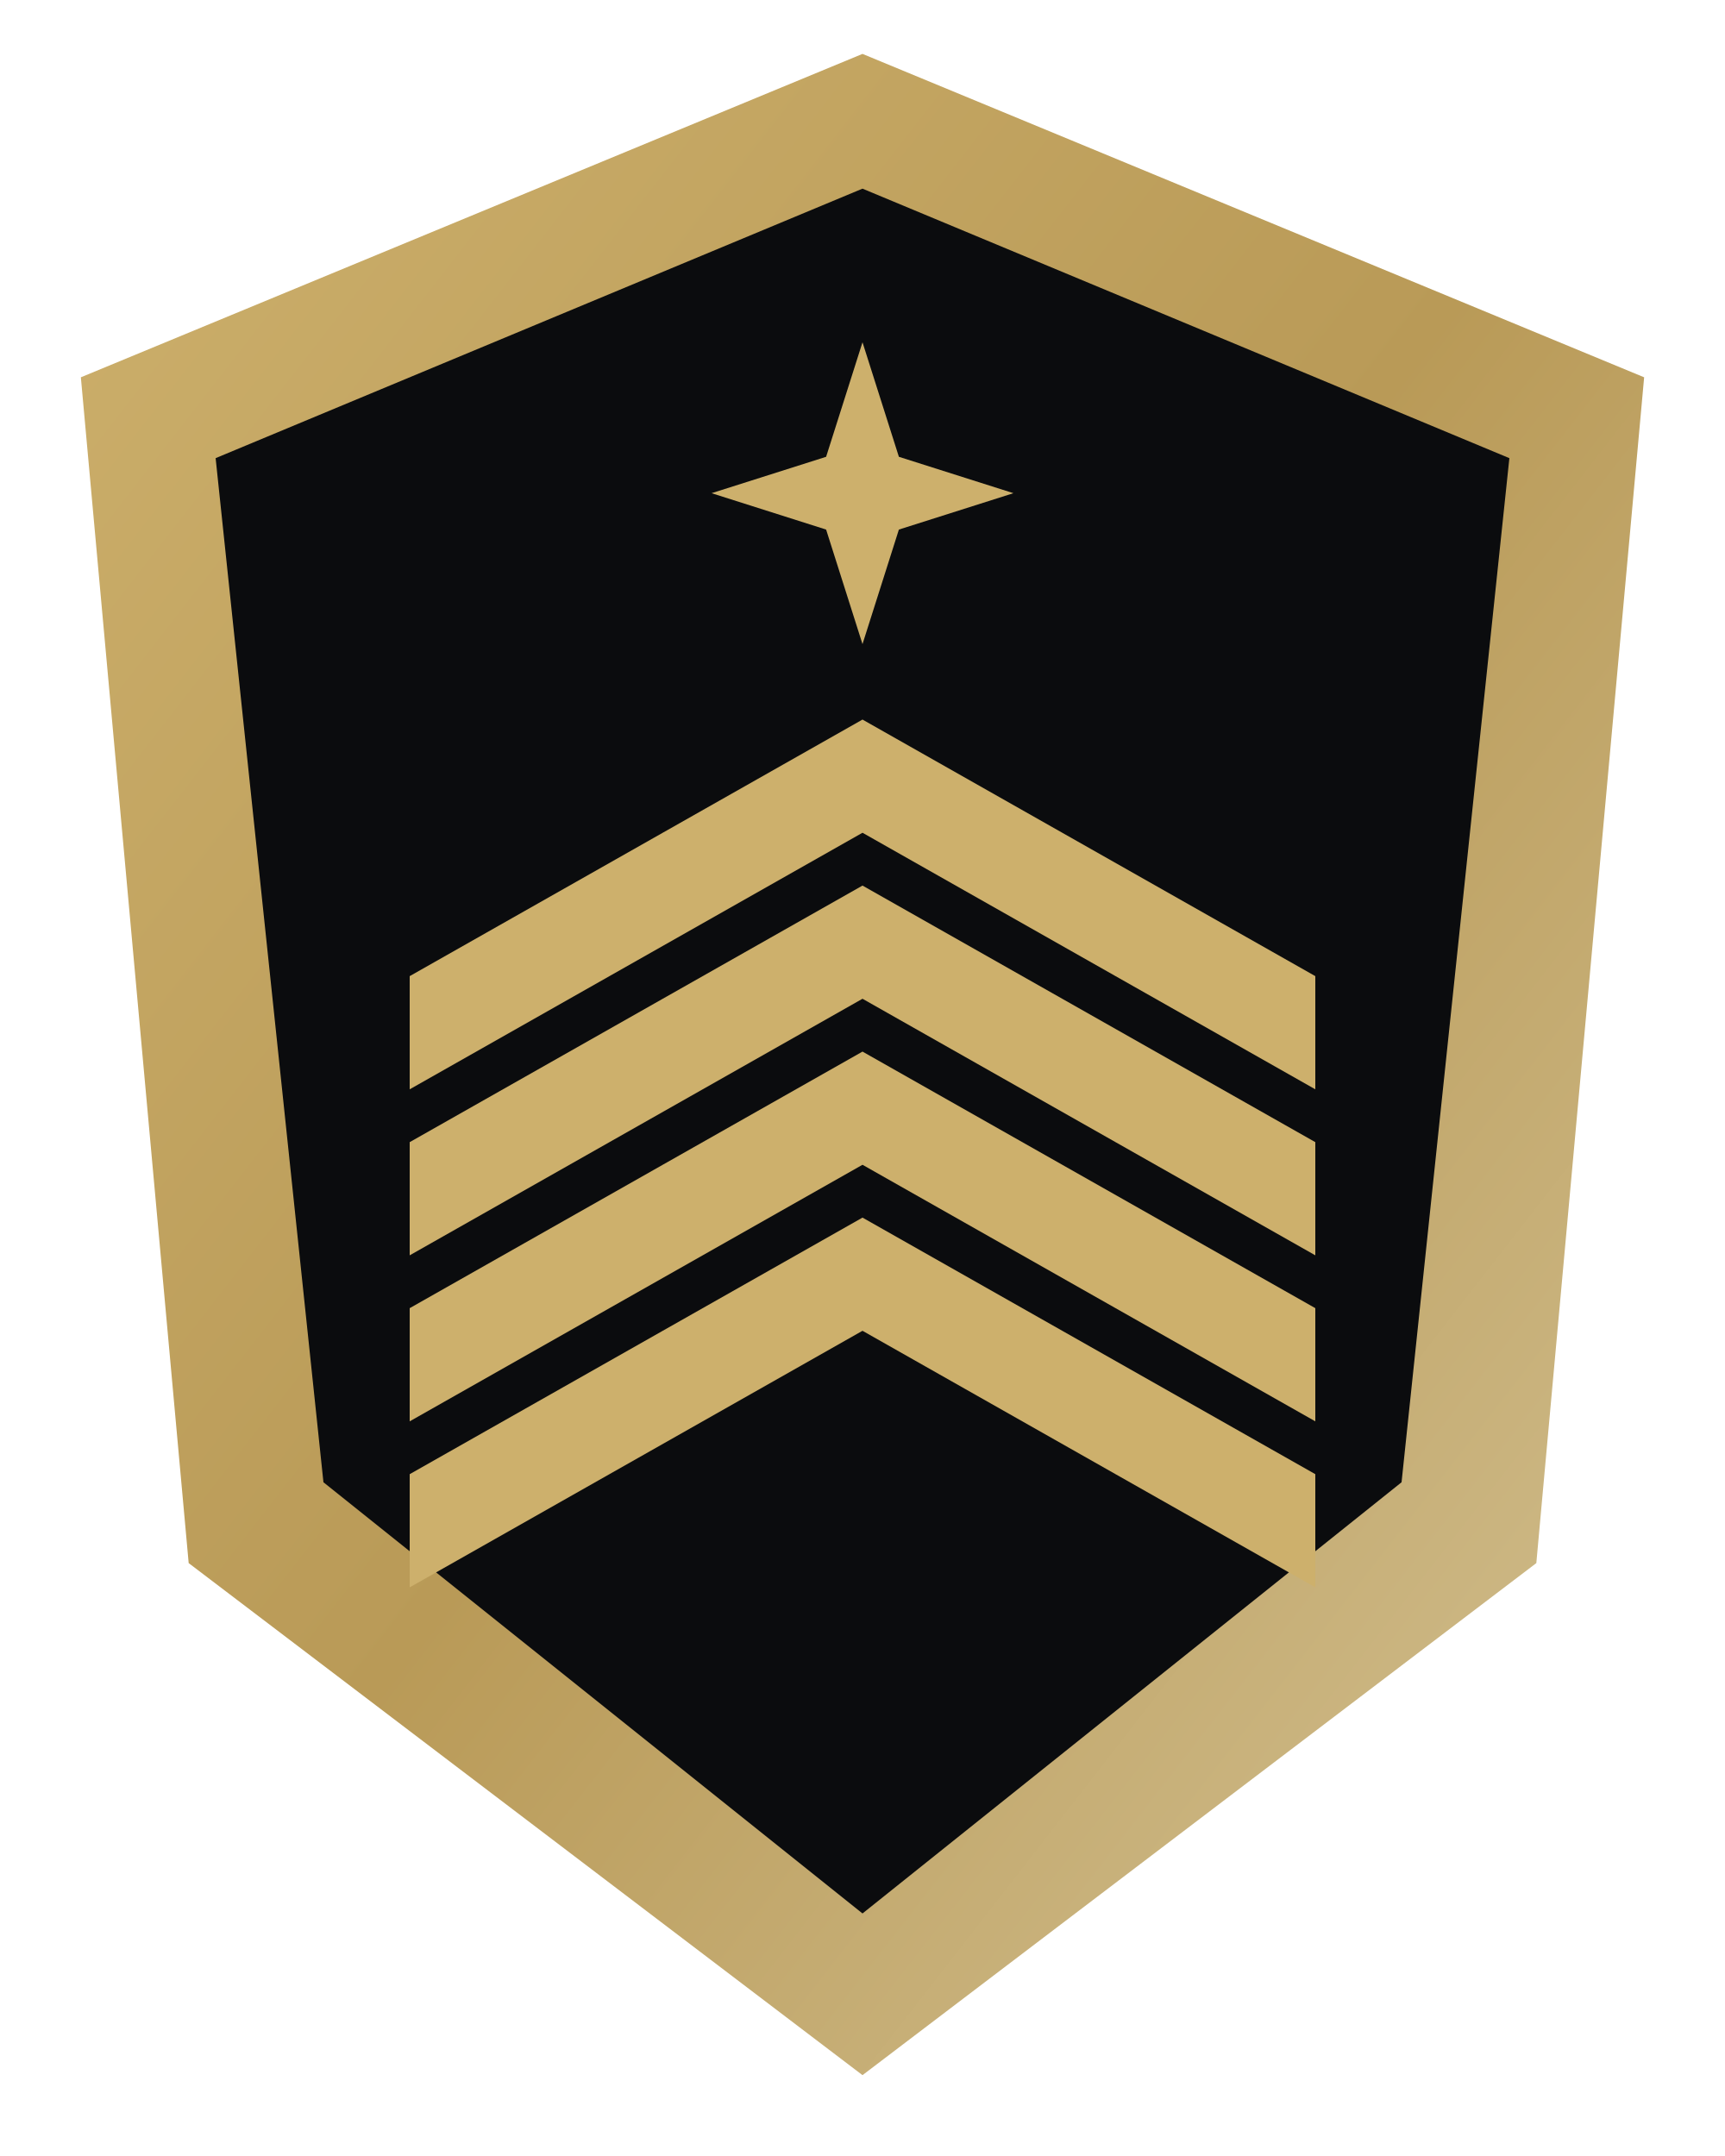
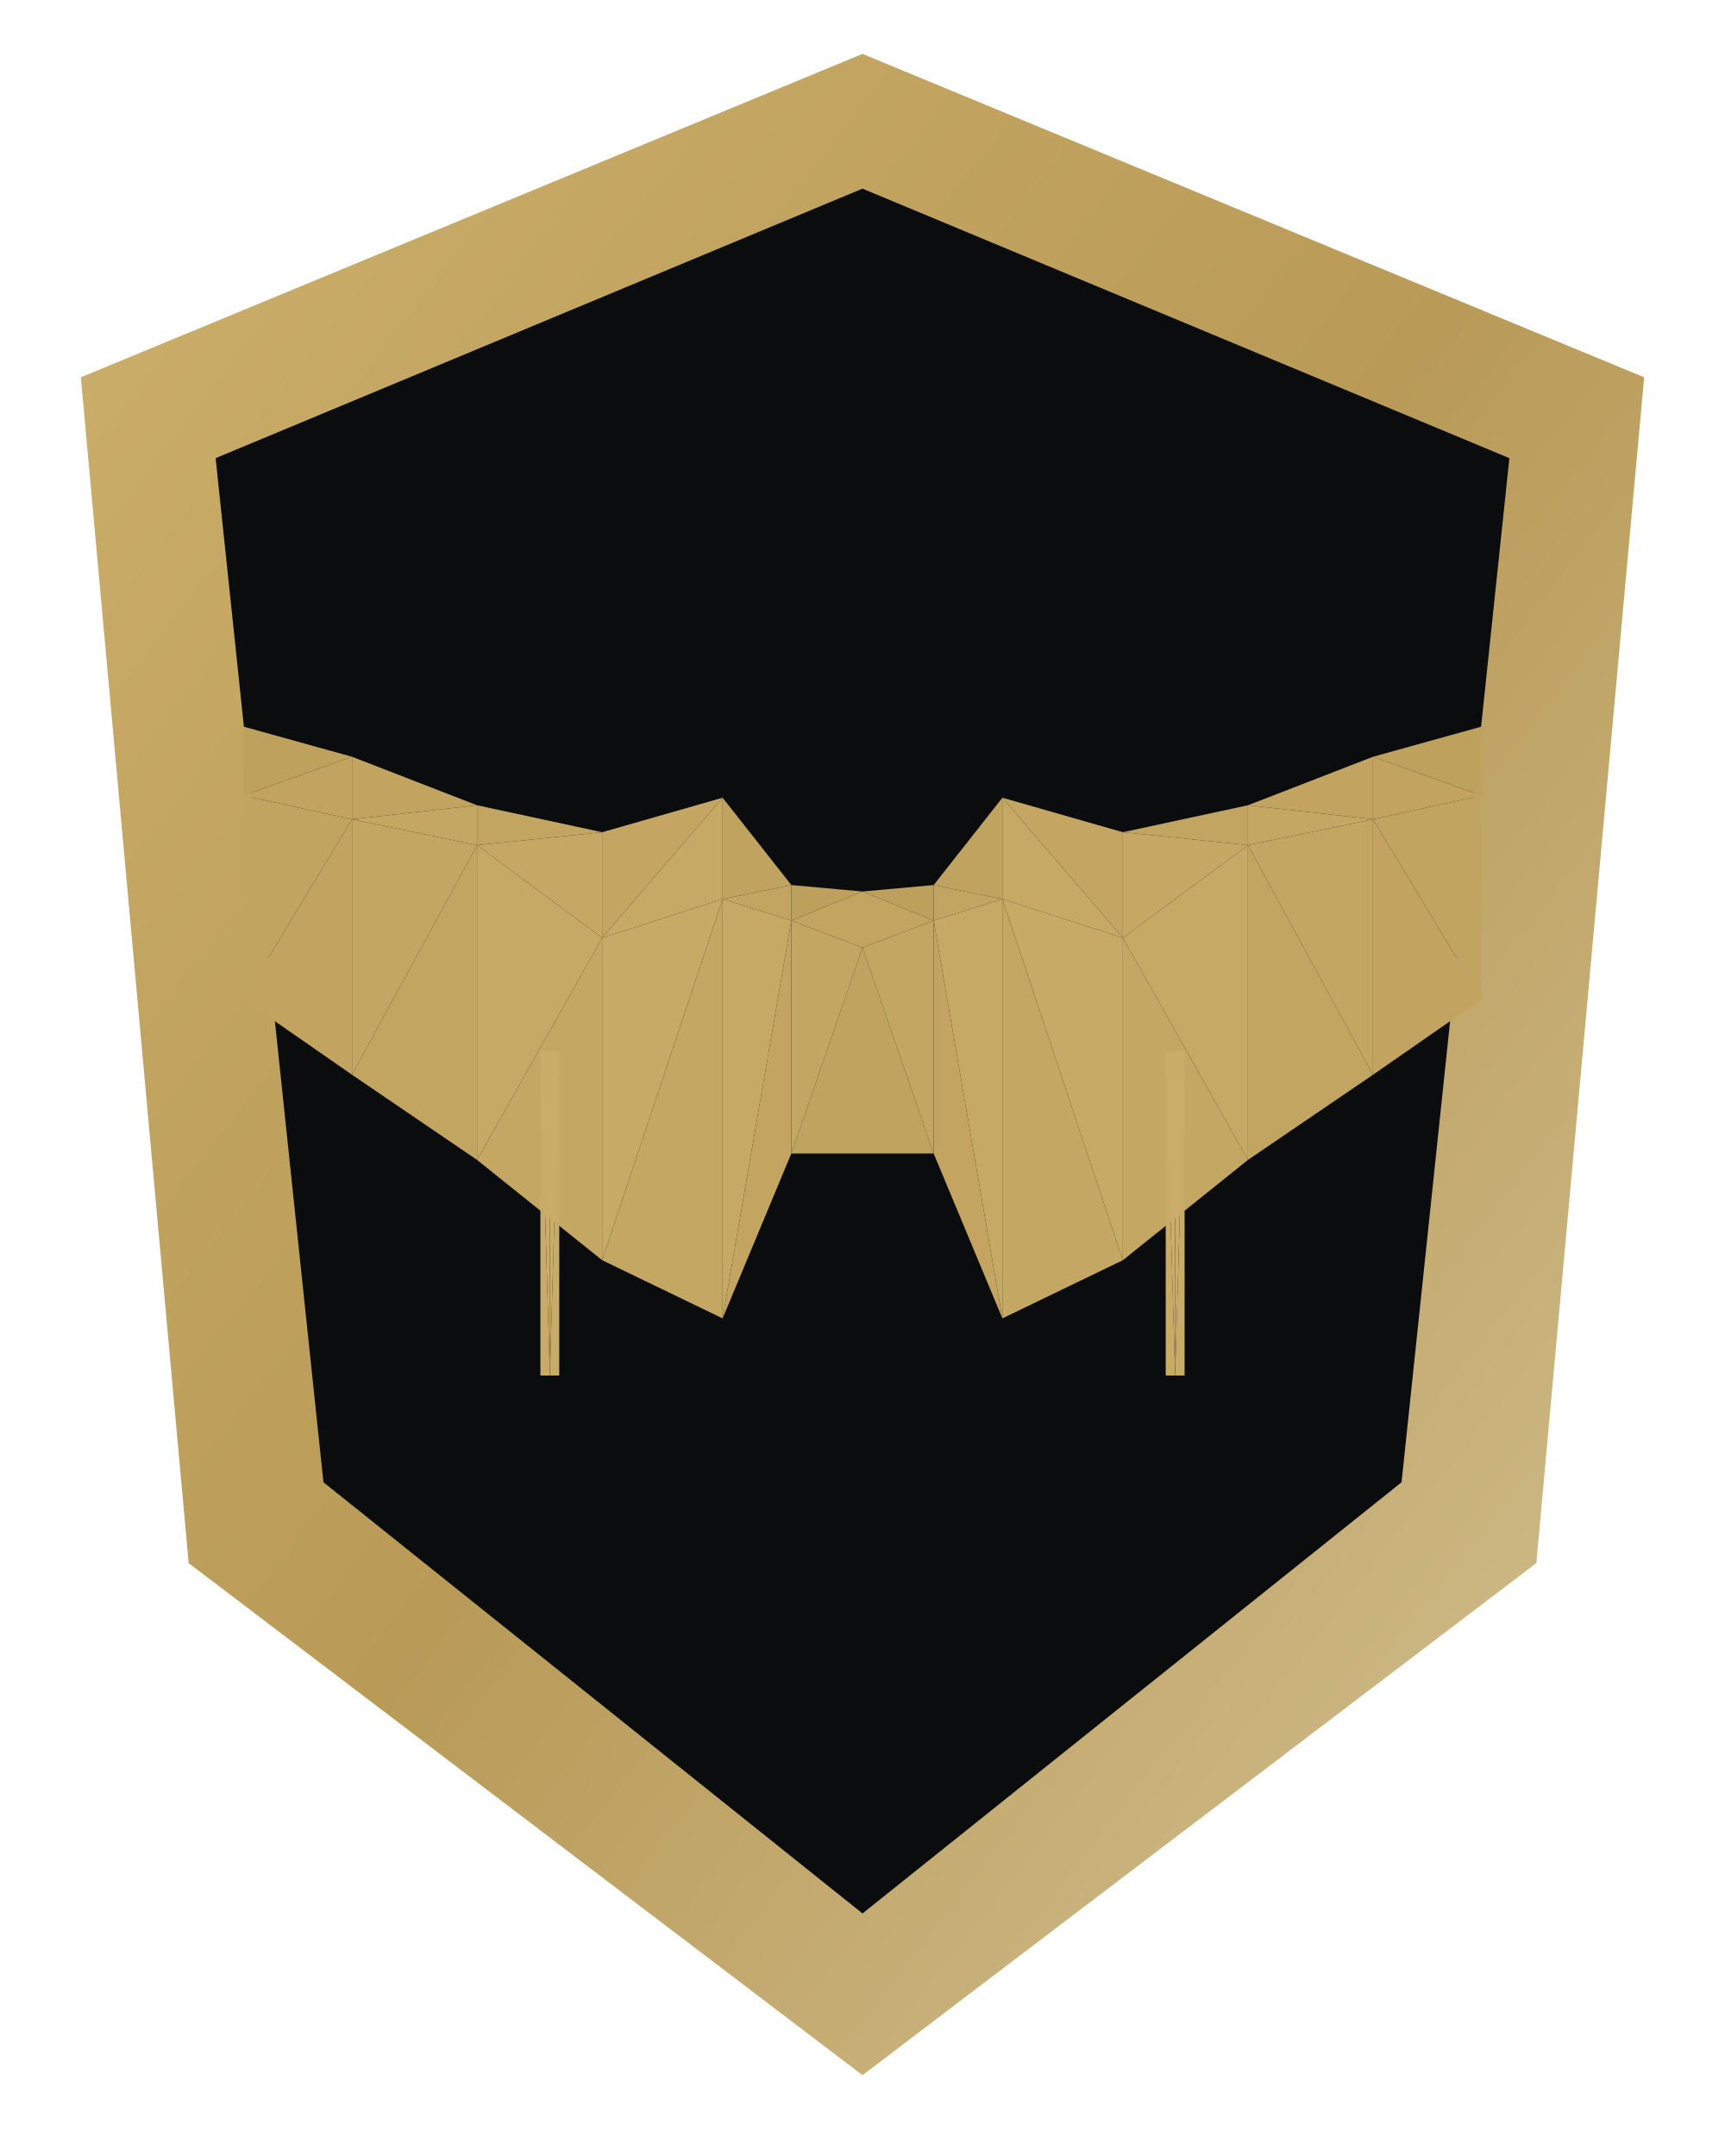
<svg xmlns="http://www.w3.org/2000/svg" viewBox="0 0 64 80">
  <defs>
    <linearGradient id="rim" x2="1" y2="1">
      <stop stop-color="#cdb06c" />
      <stop offset=".5" stop-color="#b99a57" />
      <stop offset="1" stop-color="#d4c396" />
    </linearGradient>
  </defs>
  <path fill="url(#rim)" d="M32 2 61 14 57 58 32 77 7 58 3 14Z" />
  <path fill="#0b0c0e" d="M32 7 56 17 52 55 32 71 12 55 8 17Z" />
  <g fill="#cdb06c">
-     <polygon points="32.00,12.70 30.65,16.95 26.40,18.30 30.65,19.65 32.00,23.90 33.35,19.65 37.60,18.30 33.35,16.95" />
-     <polygon points="15.20,36.22 32.00,26.70 48.80,36.22 48.80,40.42 32.00,30.90 15.20,40.42" />
-     <polygon points="15.20,42.38 32.00,32.86 48.80,42.38 48.80,46.58 32.00,37.06 15.20,46.58" />
-     <polygon points="15.20,48.54 32.00,39.02 48.80,48.54 48.80,52.74 32.00,43.22 15.20,52.74" />
-     <polygon points="15.20,54.70 32.00,45.18 48.80,54.70 48.80,58.90 32.00,49.38 15.20,58.90" />
+     <polygon points="32.00,33.08 34.64,32.84 34.64,34.16" fill="#bea05d" />
+     <polygon points="32.00,33.08 34.64,34.16 32.00,35.16" fill="#c3a561" />
+     <polygon points="32.00,35.16 34.64,34.16 34.64,42.80" fill="#c4a663" />
+     <polygon points="32.00,35.16 34.64,42.80 32.00,42.80" fill="#c1a360" />
+     <polygon points="34.64,32.84 37.19,29.60 37.19,33.36" fill="#c1a360" />
+     <polygon points="34.64,32.84 37.19,33.36 34.64,34.16" fill="#c3a562" />
+     <polygon points="34.64,34.16 37.19,33.36 37.19,48.92" fill="#c6a965" />
+     <polygon points="34.64,34.16 37.19,48.92 34.64,42.80" fill="#c3a561" />
+     <polygon points="37.19,29.60 41.66,30.88 41.66,34.80" fill="#c4a662" />
+     <polygon points="37.19,29.60 41.66,34.80 37.19,33.36" fill="#c6a965" />
+     <polygon points="37.19,33.36 41.66,34.80 41.66,46.76" fill="#c7aa66" />
+     <polygon points="37.19,33.36 41.66,46.76 37.19,48.92" fill="#c5a764" />
+     <polygon points="41.66,30.88 46.30,29.88 46.30,31.36" fill="#c3a562" />
+     <polygon points="41.66,30.88 46.30,31.36 41.66,34.80" fill="#c6a864" />
+     <polygon points="41.66,34.80 46.30,31.36 46.30,43.04" fill="#c6a965" />
+     <polygon points="41.66,34.80 46.30,43.04 41.66,46.76" fill="#c5a764" />
+     <polygon points="46.30,29.88 50.94,28.08 50.94,30.40" fill="#c2a360" />
+     <polygon points="46.30,29.88 50.94,30.40 46.30,31.36" fill="#c4a763" />
+     <polygon points="46.30,31.36 50.94,30.40 50.94,39.88" fill="#c4a663" />
+     <polygon points="46.30,31.36 50.94,39.88 46.30,43.04" fill="#c3a562" />
+     <polygon points="50.94,28.08 54.97,26.96 54.97,29.52" fill="#bfa15e" />
+     <polygon points="50.94,28.08 54.97,29.52 50.94,30.40" fill="#c2a460" />
+     <polygon points="50.94,30.40 54.97,29.52 54.97,37.08" fill="#c2a461" />
+     <polygon points="50.94,30.40 54.97,37.08 50.94,39.88" fill="#c2a460" />
+     <polygon points="43.25,39.00 43.25,51.04 43.60,51.04" fill="#c8ab67" />
+     <polygon points="43.25,39.00 43.60,51.04 43.60,39.00" fill="#cbad6a" />
+     <polygon points="43.95,39.00 43.95,51.04 43.60,51.04" fill="#c8ab67" />
+     <polygon points="43.95,39.00 43.60,51.04 43.60,39.00" fill="#cbad6a" />
+     <polygon points="32.00,33.08 29.36,32.84 29.36,34.16" fill="#bea05d" />
+     <polygon points="32.00,33.08 29.36,34.16 32.00,35.16" fill="#c3a561" />
+     <polygon points="32.00,35.16 29.36,34.16 29.36,42.80" fill="#c4a663" />
+     <polygon points="32.00,35.16 29.36,42.80 32.00,42.80" fill="#c1a360" />
+     <polygon points="29.36,32.84 26.81,29.60 26.81,33.36" fill="#c1a360" />
+     <polygon points="29.36,32.84 26.81,33.36 29.36,34.16" fill="#c3a562" />
+     <polygon points="29.36,34.16 26.81,33.36 26.81,48.92" fill="#c6a965" />
+     <polygon points="29.36,34.16 26.81,48.92 29.36,42.80" fill="#c3a561" />
+     <polygon points="26.81,29.60 22.34,30.88 22.34,34.80" fill="#c4a662" />
+     <polygon points="26.81,29.60 22.34,34.80 26.81,33.36" fill="#c6a965" />
+     <polygon points="26.81,33.36 22.34,34.80 22.34,46.76" fill="#c7aa66" />
+     <polygon points="26.81,33.36 22.34,46.76 26.81,48.92" fill="#c5a764" />
+     <polygon points="22.34,30.88 17.70,29.88 17.70,31.36" fill="#c3a562" />
+     <polygon points="22.34,30.88 17.70,31.36 22.34,34.80" fill="#c6a864" />
+     <polygon points="22.34,34.80 17.70,31.36 17.70,43.04" fill="#c6a965" />
+     <polygon points="22.34,34.80 17.70,43.04 22.34,46.76" fill="#c5a764" />
+     <polygon points="17.70,29.88 13.06,28.08 13.06,30.40" fill="#c2a360" />
+     <polygon points="17.70,29.88 13.06,30.40 17.70,31.36" fill="#c4a763" />
+     <polygon points="17.70,31.36 13.06,30.40 13.06,39.88" fill="#c4a663" />
+     <polygon points="17.70,31.36 13.06,39.88 17.70,43.04" fill="#c3a562" />
+     <polygon points="13.06,28.08 9.03,26.96 9.03,29.52" fill="#bfa15e" />
+     <polygon points="13.06,28.08 9.03,29.52 13.06,30.40" fill="#c2a460" />
+     <polygon points="13.06,30.40 9.03,29.52 9.03,37.08" fill="#c2a461" />
+     <polygon points="13.06,30.40 9.03,37.08 13.06,39.88" fill="#c2a460" />
+     <polygon points="20.75,39.00 20.75,51.04 20.40,51.04" fill="#c8ab67" />
+     <polygon points="20.75,39.00 20.40,51.04 20.40,39.00" fill="#cbad6a" />
+     <polygon points="20.05,39.00 20.05,51.04 20.40,51.04" fill="#c8ab67" />
+     <polygon points="20.05,39.00 20.40,51.04 20.40,39.00" fill="#cbad6a" />
  </g>
</svg>
